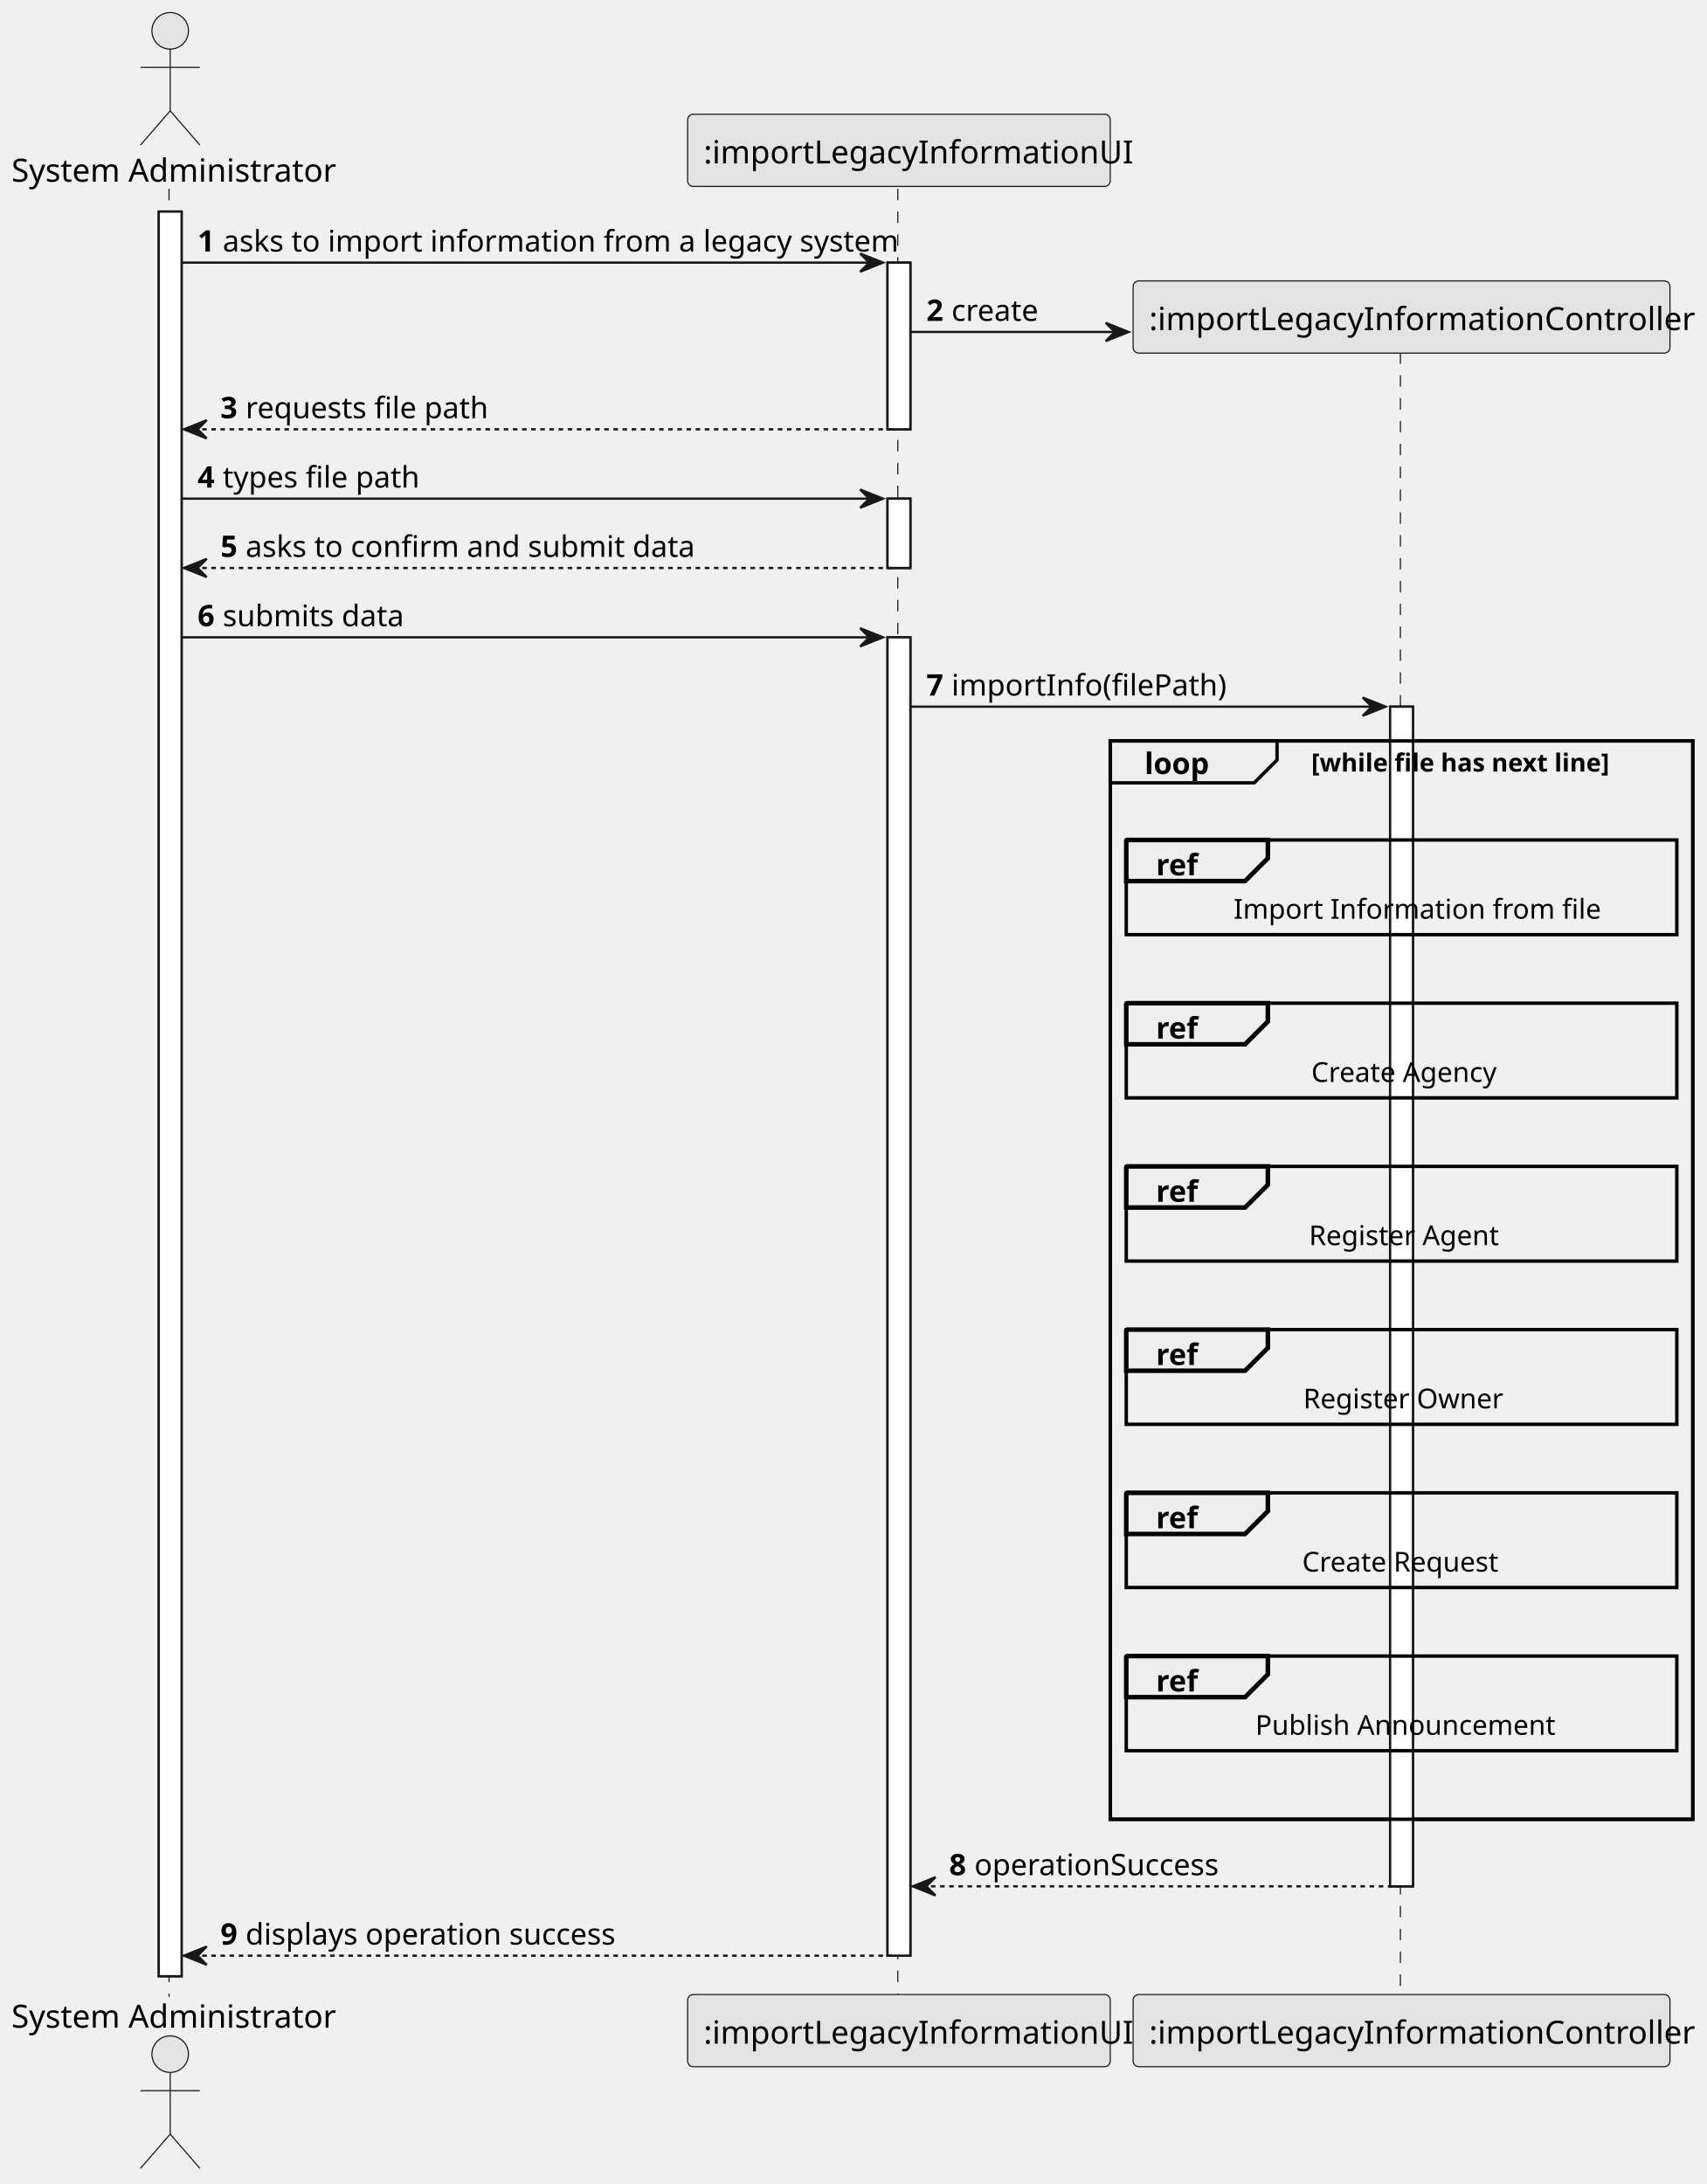
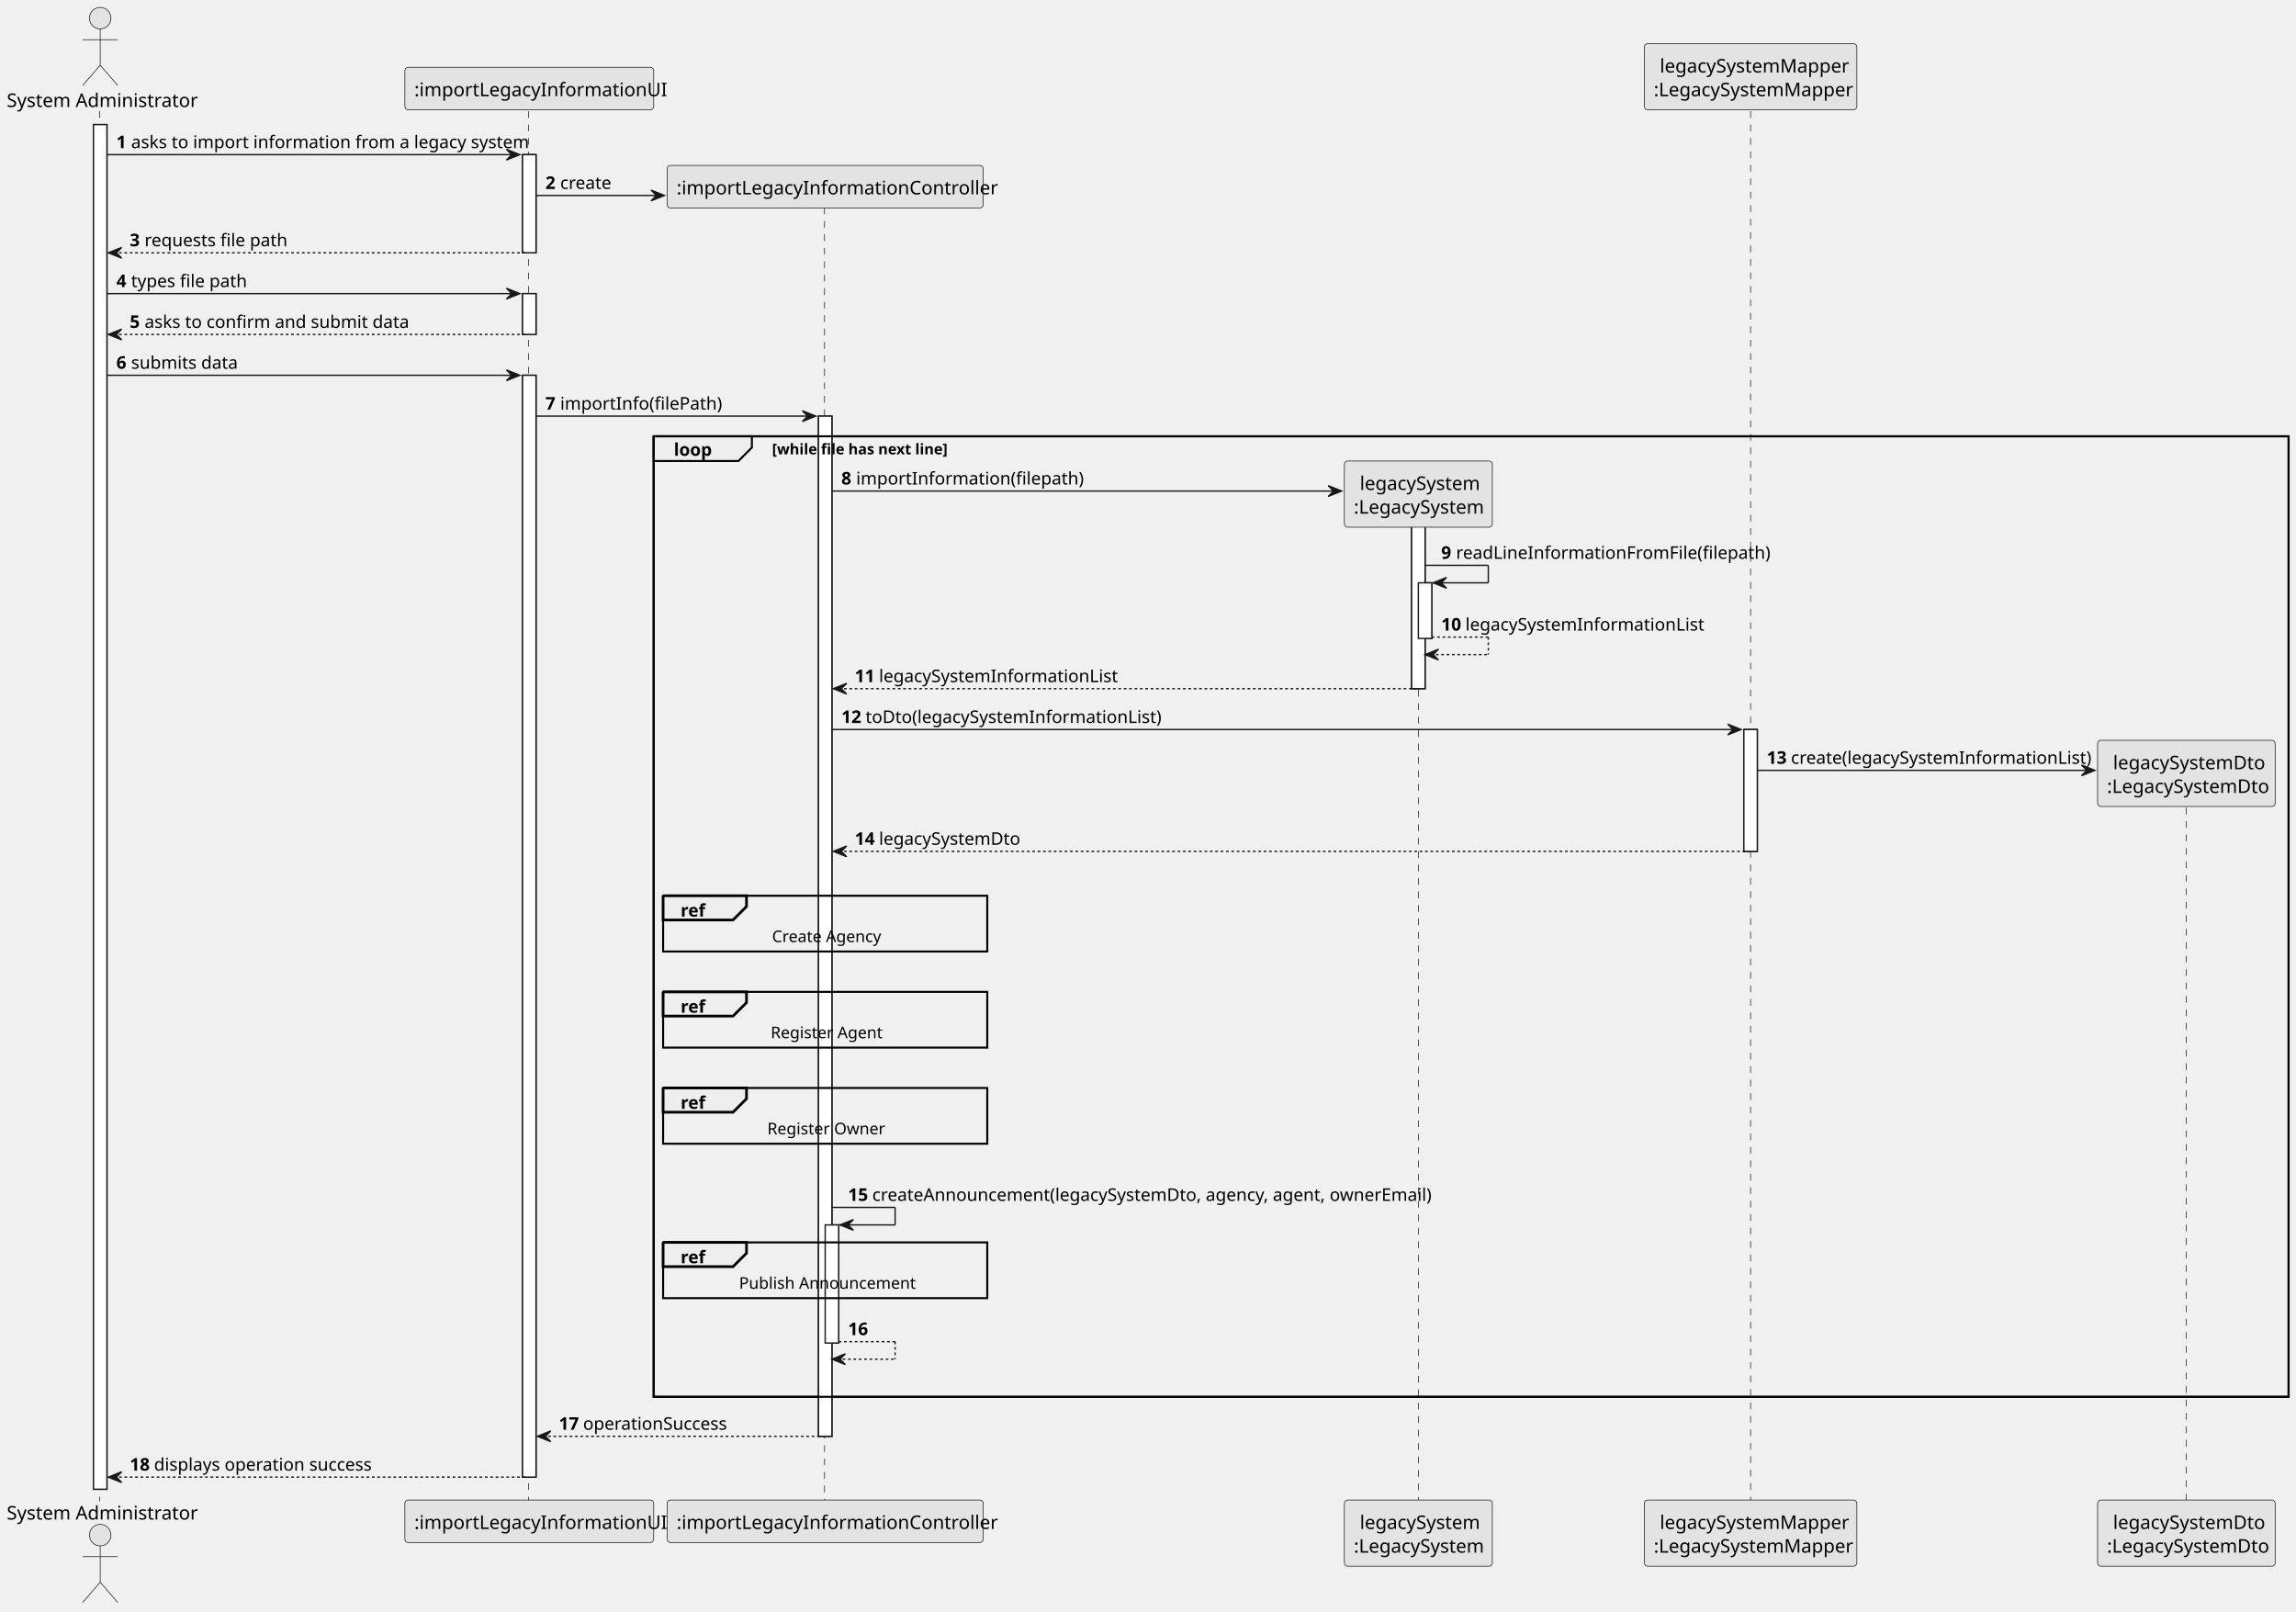
- <svg xmlns="http://www.w3.org/2000/svg" contentStyleType="text/css" height="956px" preserveAspectRatio="none" style="width:747px;height:956px;background:#FFFFFF;" version="1.1" viewBox="0 0 747 956" width="747px" zoomAndPan="magnify">
+ <svg xmlns="http://www.w3.org/2000/svg" contentStyleType="text/css" height="1198px" preserveAspectRatio="none" style="width:1707px;height:1198px;background:#FFFFFF;" version="1.1" viewBox="0 0 1707 1198" width="1707px" zoomAndPan="magnify">
  <defs />
  <g>
-     <rect fill="#FFFFFF" height="772.445" style="stroke:#181818;stroke-width:1.0;" width="10" x="69.5" y="92.609" />
+     <rect fill="#FFFFFF" height="1014.453" style="stroke:#181818;stroke-width:1.0;" width="10" x="69.5" y="92.609" />
    <rect fill="#FFFFFF" height="72.961" style="stroke:#181818;stroke-width:1.0;" width="10" x="388.5" y="114.961" />
    <rect fill="#FFFFFF" height="30.352" style="stroke:#181818;stroke-width:1.0;" width="10" x="388.5" y="218.273" />
-     <rect fill="#FFFFFF" height="577.078" style="stroke:#181818;stroke-width:1.0;" width="10" x="388.5" y="278.977" />
-     <rect fill="#FFFFFF" height="516.375" style="stroke:#181818;stroke-width:1.0;" width="10" x="608.5" y="309.328" />
-     <rect fill="none" height="472.023" style="stroke:#000000;stroke-width:1.5;" width="255" x="486" y="324.328" />
-     <line style="stroke:#181818;stroke-width:0.5;stroke-dasharray:5.0,5.0;" x1="74" x2="74" y1="82.609" y2="874.055" />
-     <line style="stroke:#181818;stroke-width:0.5;stroke-dasharray:5.0,5.0;" x1="393" x2="393" y1="82.609" y2="874.055" />
-     <line style="stroke:#181818;stroke-width:0.5;stroke-dasharray:5.0,5.0;" x1="613" x2="613" y1="154.266" y2="874.055" />
+     <rect fill="#FFFFFF" height="819.086" style="stroke:#181818;stroke-width:1.0;" width="10" x="388.5" y="278.977" />
+     <rect fill="#FFFFFF" height="758.383" style="stroke:#181818;stroke-width:1.0;" width="10" x="608.5" y="309.328" />
+     <rect fill="#FFFFFF" height="87.797" style="stroke:#181818;stroke-width:1.0;" width="10" x="613.5" y="910.562" />
+     <rect fill="#FFFFFF" height="136.922" style="stroke:#181818;stroke-width:1.0;" width="10" x="1049.5" y="375.031" />
+     <rect fill="#FFFFFF" height="41.352" style="stroke:#181818;stroke-width:1.0;" width="10" x="1054.5" y="433.25" />
+     <rect fill="#FFFFFF" height="90.57" style="stroke:#181818;stroke-width:1.0;" width="10" x="1296.5" y="542.305" />
+     <rect fill="none" height="714.031" style="stroke:#000000;stroke-width:1.5;" width="1215.5" x="486" y="324.328" />
+     <line style="stroke:#181818;stroke-width:0.5;stroke-dasharray:5.0,5.0;" x1="74" x2="74" y1="82.609" y2="1116.062" />
+     <line style="stroke:#181818;stroke-width:0.5;stroke-dasharray:5.0,5.0;" x1="393" x2="393" y1="82.609" y2="1116.062" />
+     <line style="stroke:#181818;stroke-width:0.5;stroke-dasharray:5.0,5.0;" x1="613" x2="613" y1="154.266" y2="1116.062" />
+     <line style="stroke:#181818;stroke-width:0.5;stroke-dasharray:5.0,5.0;" x1="1054.5" x2="1054.5" y1="382.789" y2="1116.062" />
+     <line style="stroke:#181818;stroke-width:0.5;stroke-dasharray:5.0,5.0;" x1="1301.5" x2="1301.5" y1="82.609" y2="1116.062" />
+     <line style="stroke:#181818;stroke-width:0.5;stroke-dasharray:5.0,5.0;" x1="1625.5" x2="1625.5" y1="590.414" y2="1116.062" />
    <text fill="#000000" font-family="sans-serif" font-size="14" lengthAdjust="spacing" textLength="133" x="5" y="79.533">System Administrator</text>
    <ellipse cx="74.5" cy="13.5" fill="#E3E3E3" rx="8" ry="8" style="stroke:#181818;stroke-width:0.5;" />
    <path d="M74.5,21.5 L74.5,48.5 M61.5,29.5 L87.5,29.5 M74.5,48.5 L61.5,63.5 M74.5,48.5 L87.5,63.5 " fill="none" style="stroke:#181818;stroke-width:0.5;" />
-     <text fill="#000000" font-family="sans-serif" font-size="14" lengthAdjust="spacing" textLength="133" x="5" y="887.588">System Administrator</text>
-     <ellipse cx="74.5" cy="899.164" fill="#E3E3E3" rx="8" ry="8" style="stroke:#181818;stroke-width:0.5;" />
-     <path d="M74.5,907.164 L74.5,934.164 M61.5,915.164 L87.5,915.164 M74.5,934.164 L61.5,949.164 M74.5,934.164 L87.5,949.164 " fill="none" style="stroke:#181818;stroke-width:0.5;" />
+     <text fill="#000000" font-family="sans-serif" font-size="14" lengthAdjust="spacing" textLength="133" x="5" y="1129.596">System Administrator</text>
+     <ellipse cx="74.5" cy="1141.172" fill="#E3E3E3" rx="8" ry="8" style="stroke:#181818;stroke-width:0.5;" />
+     <path d="M74.5,1149.172 L74.5,1176.172 M61.5,1157.172 L87.5,1157.172 M74.5,1176.172 L61.5,1191.172 M74.5,1176.172 L87.5,1191.172 " fill="none" style="stroke:#181818;stroke-width:0.5;" />
    <rect fill="#E3E3E3" height="31.609" rx="2.5" ry="2.5" style="stroke:#181818;stroke-width:0.5;" width="185" x="301" y="50" />
    <text fill="#000000" font-family="sans-serif" font-size="14" lengthAdjust="spacing" textLength="171" x="308" y="71.533">:importLegacyInformationUI</text>
-     <rect fill="#E3E3E3" height="31.609" rx="2.5" ry="2.5" style="stroke:#181818;stroke-width:0.5;" width="185" x="301" y="873.055" />
-     <text fill="#000000" font-family="sans-serif" font-size="14" lengthAdjust="spacing" textLength="171" x="308" y="894.588">:importLegacyInformationUI</text>
-     <rect fill="#E3E3E3" height="31.609" rx="2.5" ry="2.5" style="stroke:#181818;stroke-width:0.5;" width="235" x="496" y="873.055" />
-     <text fill="#000000" font-family="sans-serif" font-size="14" lengthAdjust="spacing" textLength="221" x="503" y="894.588">:importLegacyInformationController</text>
-     <rect fill="#FFFFFF" height="772.445" style="stroke:#181818;stroke-width:1.0;" width="10" x="69.5" y="92.609" />
+     <rect fill="#E3E3E3" height="31.609" rx="2.5" ry="2.5" style="stroke:#181818;stroke-width:0.5;" width="185" x="301" y="1115.062" />
+     <text fill="#000000" font-family="sans-serif" font-size="14" lengthAdjust="spacing" textLength="171" x="308" y="1136.596">:importLegacyInformationUI</text>
+     <rect fill="#E3E3E3" height="31.609" rx="2.5" ry="2.5" style="stroke:#181818;stroke-width:0.5;" width="235" x="496" y="1115.062" />
+     <text fill="#000000" font-family="sans-serif" font-size="14" lengthAdjust="spacing" textLength="221" x="503" y="1136.596">:importLegacyInformationController</text>
+     <rect fill="#E3E3E3" height="49.219" rx="2.5" ry="2.5" style="stroke:#181818;stroke-width:0.5;" width="110" x="999.5" y="1115.062" />
+     <text fill="#000000" font-family="sans-serif" font-size="14" lengthAdjust="spacing" textLength="87" x="1011" y="1136.596">legacySystem</text>
+     <text fill="#000000" font-family="sans-serif" font-size="14" lengthAdjust="spacing" textLength="96" x="1006.5" y="1154.205">:LegacySystem</text>
+     <rect fill="#E3E3E3" height="49.219" rx="2.5" ry="2.5" style="stroke:#181818;stroke-width:0.5;" width="158" x="1222.5" y="32.391" />
+     <text fill="#000000" font-family="sans-serif" font-size="14" lengthAdjust="spacing" textLength="135" x="1234" y="53.924">legacySystemMapper</text>
+     <text fill="#000000" font-family="sans-serif" font-size="14" lengthAdjust="spacing" textLength="144" x="1229.5" y="71.533">:LegacySystemMapper</text>
+     <rect fill="#E3E3E3" height="49.219" rx="2.5" ry="2.5" style="stroke:#181818;stroke-width:0.5;" width="158" x="1222.5" y="1115.062" />
+     <text fill="#000000" font-family="sans-serif" font-size="14" lengthAdjust="spacing" textLength="135" x="1234" y="1136.596">legacySystemMapper</text>
+     <text fill="#000000" font-family="sans-serif" font-size="14" lengthAdjust="spacing" textLength="144" x="1229.5" y="1154.205">:LegacySystemMapper</text>
+     <rect fill="#E3E3E3" height="49.219" rx="2.5" ry="2.5" style="stroke:#181818;stroke-width:0.5;" width="132" x="1559.5" y="1115.062" />
+     <text fill="#000000" font-family="sans-serif" font-size="14" lengthAdjust="spacing" textLength="109" x="1571" y="1136.596">legacySystemDto</text>
+     <text fill="#000000" font-family="sans-serif" font-size="14" lengthAdjust="spacing" textLength="118" x="1566.5" y="1154.205">:LegacySystemDto</text>
+     <rect fill="#FFFFFF" height="1014.453" style="stroke:#181818;stroke-width:1.0;" width="10" x="69.5" y="92.609" />
    <rect fill="#FFFFFF" height="72.961" style="stroke:#181818;stroke-width:1.0;" width="10" x="388.5" y="114.961" />
    <rect fill="#FFFFFF" height="30.352" style="stroke:#181818;stroke-width:1.0;" width="10" x="388.5" y="218.273" />
-     <rect fill="#FFFFFF" height="577.078" style="stroke:#181818;stroke-width:1.0;" width="10" x="388.5" y="278.977" />
-     <rect fill="#FFFFFF" height="516.375" style="stroke:#181818;stroke-width:1.0;" width="10" x="608.5" y="309.328" />
+     <rect fill="#FFFFFF" height="819.086" style="stroke:#181818;stroke-width:1.0;" width="10" x="388.5" y="278.977" />
+     <rect fill="#FFFFFF" height="758.383" style="stroke:#181818;stroke-width:1.0;" width="10" x="608.5" y="309.328" />
+     <rect fill="#FFFFFF" height="87.797" style="stroke:#181818;stroke-width:1.0;" width="10" x="613.5" y="910.562" />
+     <rect fill="#FFFFFF" height="136.922" style="stroke:#181818;stroke-width:1.0;" width="10" x="1049.5" y="375.031" />
+     <rect fill="#FFFFFF" height="41.352" style="stroke:#181818;stroke-width:1.0;" width="10" x="1054.5" y="433.25" />
+     <rect fill="#FFFFFF" height="90.57" style="stroke:#181818;stroke-width:1.0;" width="10" x="1296.5" y="542.305" />
    <polygon fill="#181818" points="376.5,110.961,386.5,114.961,376.5,118.961,380.5,114.961" style="stroke:#181818;stroke-width:1.0;" />
    <line style="stroke:#181818;stroke-width:1.0;" x1="79.5" x2="382.5" y1="114.961" y2="114.961" />
    <text fill="#000000" font-family="sans-serif" font-size="13" font-weight="bold" lengthAdjust="spacing" textLength="7" x="86.5" y="110.105">1</text>
    <text fill="#000000" font-family="sans-serif" font-size="13" lengthAdjust="spacing" textLength="279" x="97.5" y="110.105">asks to import information from a legacy system</text>
    <polygon fill="#181818" points="484,141.312,494,145.312,484,149.312,488,145.312" style="stroke:#181818;stroke-width:1.0;" />
    <line style="stroke:#181818;stroke-width:1.0;" x1="398.5" x2="490" y1="145.312" y2="145.312" />
    <text fill="#000000" font-family="sans-serif" font-size="13" font-weight="bold" lengthAdjust="spacing" textLength="7" x="405.5" y="140.456">2</text>
    <text fill="#000000" font-family="sans-serif" font-size="13" lengthAdjust="spacing" textLength="36" x="416.5" y="140.456">create</text>
    <rect fill="#E3E3E3" height="31.609" rx="2.5" ry="2.5" style="stroke:#181818;stroke-width:0.5;" width="235" x="496" y="122.961" />
    <text fill="#000000" font-family="sans-serif" font-size="14" lengthAdjust="spacing" textLength="221" x="503" y="144.494">:importLegacyInformationController</text>
    <polygon fill="#181818" points="90.5,183.922,80.5,187.922,90.5,191.922,86.5,187.922" style="stroke:#181818;stroke-width:1.0;" />
    <line style="stroke:#181818;stroke-width:1.0;stroke-dasharray:2.0,2.0;" x1="84.5" x2="392.5" y1="187.922" y2="187.922" />
    <text fill="#000000" font-family="sans-serif" font-size="13" font-weight="bold" lengthAdjust="spacing" textLength="7" x="96.5" y="183.065">3</text>
    <text fill="#000000" font-family="sans-serif" font-size="13" lengthAdjust="spacing" textLength="99" x="107.5" y="183.065">requests file path</text>
    <polygon fill="#181818" points="376.5,214.273,386.5,218.273,376.5,222.273,380.5,218.273" style="stroke:#181818;stroke-width:1.0;" />
    <line style="stroke:#181818;stroke-width:1.0;" x1="79.5" x2="382.5" y1="218.273" y2="218.273" />
    <text fill="#000000" font-family="sans-serif" font-size="13" font-weight="bold" lengthAdjust="spacing" textLength="7" x="86.5" y="213.417">4</text>
    <text fill="#000000" font-family="sans-serif" font-size="13" lengthAdjust="spacing" textLength="81" x="97.5" y="213.417">types file path</text>
    <polygon fill="#181818" points="90.5,244.625,80.5,248.625,90.5,252.625,86.5,248.625" style="stroke:#181818;stroke-width:1.0;" />
    <line style="stroke:#181818;stroke-width:1.0;stroke-dasharray:2.0,2.0;" x1="84.5" x2="392.5" y1="248.625" y2="248.625" />
    <text fill="#000000" font-family="sans-serif" font-size="13" font-weight="bold" lengthAdjust="spacing" textLength="7" x="96.5" y="243.769">5</text>
    <text fill="#000000" font-family="sans-serif" font-size="13" lengthAdjust="spacing" textLength="186" x="107.5" y="243.769">asks to confirm and submit data</text>
    <polygon fill="#181818" points="376.5,274.977,386.5,278.977,376.5,282.977,380.5,278.977" style="stroke:#181818;stroke-width:1.0;" />
    <line style="stroke:#181818;stroke-width:1.0;" x1="79.5" x2="382.5" y1="278.977" y2="278.977" />
    <text fill="#000000" font-family="sans-serif" font-size="13" font-weight="bold" lengthAdjust="spacing" textLength="7" x="86.5" y="274.12">6</text>
    <text fill="#000000" font-family="sans-serif" font-size="13" lengthAdjust="spacing" textLength="75" x="97.5" y="274.12">submits data</text>
    <polygon fill="#181818" points="596.5,305.328,606.5,309.328,596.5,313.328,600.5,309.328" style="stroke:#181818;stroke-width:1.0;" />
    <line style="stroke:#181818;stroke-width:1.0;" x1="398.5" x2="602.5" y1="309.328" y2="309.328" />
    <text fill="#000000" font-family="sans-serif" font-size="13" font-weight="bold" lengthAdjust="spacing" textLength="7" x="405.5" y="304.472">7</text>
    <text fill="#000000" font-family="sans-serif" font-size="13" lengthAdjust="spacing" textLength="107" x="416.5" y="304.472">importInfo(filePath)</text>
    <path d="M486,324.328 L559,324.328 L559,332.68 L549,342.68 L486,342.68 L486,324.328 " fill="#EEEEEE" style="stroke:#000000;stroke-width:1.5;" />
-     <rect fill="none" height="472.023" style="stroke:#000000;stroke-width:1.5;" width="255" x="486" y="324.328" />
+     <rect fill="none" height="714.031" style="stroke:#000000;stroke-width:1.5;" width="1215.5" x="486" y="324.328" />
    <text fill="#000000" font-family="sans-serif" font-size="13" font-weight="bold" lengthAdjust="spacing" textLength="28" x="501" y="338.823">loop</text>
    <text fill="#000000" font-family="sans-serif" font-size="11" font-weight="bold" lengthAdjust="spacing" textLength="131" x="574" y="337.747">[while file has next line]</text>
-     <rect fill="none" height="41.445" style="stroke:#000000;stroke-width:1.5;" width="241" x="493" y="367.68" />
-     <path d="M493,367.68 L555,367.68 L555,375.68 L545,385.68 L493,385.68 L493,367.68 " fill="#EEEEEE" style="stroke:#000000;stroke-width:2.0;" />
-     <text fill="#000000" font-family="sans-serif" font-size="13" font-weight="bold" lengthAdjust="spacing" textLength="17" x="506" y="383.175">ref</text>
-     <text fill="#000000" font-family="sans-serif" font-size="12" lengthAdjust="spacing" textLength="147" x="540" y="402.137">Import Information from file</text>
-     <rect fill="none" height="41.445" style="stroke:#000000;stroke-width:1.5;" width="241" x="493" y="439.125" />
-     <path d="M493,439.125 L555,439.125 L555,447.125 L545,457.125 L493,457.125 L493,439.125 " fill="#EEEEEE" style="stroke:#000000;stroke-width:2.0;" />
-     <text fill="#000000" font-family="sans-serif" font-size="13" font-weight="bold" lengthAdjust="spacing" textLength="17" x="506" y="454.62">ref</text>
-     <text fill="#000000" font-family="sans-serif" font-size="12" lengthAdjust="spacing" textLength="79" x="574" y="473.582">Create Agency</text>
-     <rect fill="none" height="41.445" style="stroke:#000000;stroke-width:1.5;" width="241" x="493" y="510.57" />
-     <path d="M493,510.57 L555,510.57 L555,518.57 L545,528.57 L493,528.57 L493,510.57 " fill="#EEEEEE" style="stroke:#000000;stroke-width:2.0;" />
-     <text fill="#000000" font-family="sans-serif" font-size="13" font-weight="bold" lengthAdjust="spacing" textLength="17" x="506" y="526.065">ref</text>
-     <text fill="#000000" font-family="sans-serif" font-size="12" lengthAdjust="spacing" textLength="81" x="573" y="545.027">Register Agent</text>
-     <rect fill="none" height="41.445" style="stroke:#000000;stroke-width:1.5;" width="241" x="493" y="582.016" />
-     <path d="M493,582.016 L555,582.016 L555,590.016 L545,600.016 L493,600.016 L493,582.016 " fill="#EEEEEE" style="stroke:#000000;stroke-width:2.0;" />
-     <text fill="#000000" font-family="sans-serif" font-size="13" font-weight="bold" lengthAdjust="spacing" textLength="17" x="506" y="597.511">ref</text>
-     <text fill="#000000" font-family="sans-serif" font-size="12" lengthAdjust="spacing" textLength="86" x="570.5" y="616.473">Register Owner</text>
-     <rect fill="none" height="41.445" style="stroke:#000000;stroke-width:1.5;" width="241" x="493" y="653.461" />
-     <path d="M493,653.461 L555,653.461 L555,661.461 L545,671.461 L493,671.461 L493,653.461 " fill="#EEEEEE" style="stroke:#000000;stroke-width:2.0;" />
-     <text fill="#000000" font-family="sans-serif" font-size="13" font-weight="bold" lengthAdjust="spacing" textLength="17" x="506" y="668.956">ref</text>
-     <text fill="#000000" font-family="sans-serif" font-size="12" lengthAdjust="spacing" textLength="87" x="570" y="687.918">Create Request</text>
-     <rect fill="none" height="41.445" style="stroke:#000000;stroke-width:1.5;" width="241" x="493" y="724.906" />
-     <path d="M493,724.906 L555,724.906 L555,732.906 L545,742.906 L493,742.906 L493,724.906 " fill="#EEEEEE" style="stroke:#000000;stroke-width:2.0;" />
-     <text fill="#000000" font-family="sans-serif" font-size="13" font-weight="bold" lengthAdjust="spacing" textLength="17" x="506" y="740.401">ref</text>
-     <text fill="#000000" font-family="sans-serif" font-size="12" lengthAdjust="spacing" textLength="128" x="549.5" y="759.363">Publish Announcement</text>
-     <polygon fill="#181818" points="409.5,821.703,399.5,825.703,409.5,829.703,405.5,825.703" style="stroke:#181818;stroke-width:1.0;" />
-     <line style="stroke:#181818;stroke-width:1.0;stroke-dasharray:2.0,2.0;" x1="403.5" x2="612.5" y1="825.703" y2="825.703" />
-     <text fill="#000000" font-family="sans-serif" font-size="13" font-weight="bold" lengthAdjust="spacing" textLength="7" x="415.5" y="820.847">8</text>
-     <text fill="#000000" font-family="sans-serif" font-size="13" lengthAdjust="spacing" textLength="104" x="426.5" y="820.847">operationSuccess</text>
-     <polygon fill="#181818" points="90.5,852.055,80.5,856.055,90.5,860.055,86.5,856.055" style="stroke:#181818;stroke-width:1.0;" />
-     <line style="stroke:#181818;stroke-width:1.0;stroke-dasharray:2.0,2.0;" x1="84.5" x2="392.5" y1="856.055" y2="856.055" />
-     <text fill="#000000" font-family="sans-serif" font-size="13" font-weight="bold" lengthAdjust="spacing" textLength="7" x="96.5" y="851.198">9</text>
-     <text fill="#000000" font-family="sans-serif" font-size="13" lengthAdjust="spacing" textLength="158" x="107.5" y="851.198">displays operation success</text>
+     <polygon fill="#181818" points="987.5,361.031,997.5,365.031,987.5,369.031,991.5,365.031" style="stroke:#181818;stroke-width:1.0;" />
+     <line style="stroke:#181818;stroke-width:1.0;" x1="618.5" x2="993.5" y1="365.031" y2="365.031" />
+     <text fill="#000000" font-family="sans-serif" font-size="13" font-weight="bold" lengthAdjust="spacing" textLength="7" x="625.5" y="360.175">8</text>
+     <text fill="#000000" font-family="sans-serif" font-size="13" lengthAdjust="spacing" textLength="148" x="636.5" y="360.175">importInformation(filepath)</text>
+     <rect fill="#E3E3E3" height="49.219" rx="2.5" ry="2.5" style="stroke:#181818;stroke-width:0.5;" width="110" x="999.5" y="342.68" />
+     <text fill="#000000" font-family="sans-serif" font-size="14" lengthAdjust="spacing" textLength="87" x="1011" y="364.213">legacySystem</text>
+     <text fill="#000000" font-family="sans-serif" font-size="14" lengthAdjust="spacing" textLength="96" x="1006.5" y="381.822">:LegacySystem</text>
+     <line style="stroke:#181818;stroke-width:1.0;" x1="1059.5" x2="1106.5" y1="420.25" y2="420.25" />
+     <line style="stroke:#181818;stroke-width:1.0;" x1="1106.5" x2="1106.5" y1="420.25" y2="433.25" />
+     <line style="stroke:#181818;stroke-width:1.0;" x1="1065.5" x2="1106.5" y1="433.25" y2="433.25" />
+     <polygon fill="#181818" points="1075.5,429.25,1065.5,433.25,1075.5,437.25,1071.5,433.25" style="stroke:#181818;stroke-width:1.0;" />
+     <text fill="#000000" font-family="sans-serif" font-size="13" font-weight="bold" lengthAdjust="spacing" textLength="7" x="1071.5" y="415.394">9</text>
+     <text fill="#000000" font-family="sans-serif" font-size="13" lengthAdjust="spacing" textLength="212" x="1082.5" y="415.394">readLineInformationFromFile(filepath)</text>
+     <line style="stroke:#181818;stroke-width:1.0;stroke-dasharray:2.0,2.0;" x1="1064.5" x2="1106.5" y1="473.602" y2="473.602" />
+     <line style="stroke:#181818;stroke-width:1.0;stroke-dasharray:2.0,2.0;" x1="1106.5" x2="1106.5" y1="473.602" y2="486.602" />
+     <line style="stroke:#181818;stroke-width:1.0;stroke-dasharray:2.0,2.0;" x1="1059.5" x2="1106.5" y1="486.602" y2="486.602" />
+     <polygon fill="#181818" points="1069.5,482.602,1059.5,486.602,1069.5,490.602,1065.5,486.602" style="stroke:#181818;stroke-width:1.0;" />
+     <text fill="#000000" font-family="sans-serif" font-size="13" font-weight="bold" lengthAdjust="spacing" textLength="14" x="1071.5" y="468.745">10</text>
+     <text fill="#000000" font-family="sans-serif" font-size="13" lengthAdjust="spacing" textLength="167" x="1089.5" y="468.745">legacySystemInformationList</text>
+     <polygon fill="#181818" points="629.5,507.953,619.5,511.953,629.5,515.953,625.5,511.953" style="stroke:#181818;stroke-width:1.0;" />
+     <line style="stroke:#181818;stroke-width:1.0;stroke-dasharray:2.0,2.0;" x1="623.5" x2="1053.5" y1="511.953" y2="511.953" />
+     <text fill="#000000" font-family="sans-serif" font-size="13" font-weight="bold" lengthAdjust="spacing" textLength="14" x="635.5" y="507.097">11</text>
+     <text fill="#000000" font-family="sans-serif" font-size="13" lengthAdjust="spacing" textLength="167" x="653.5" y="507.097">legacySystemInformationList</text>
+     <polygon fill="#181818" points="1284.5,538.305,1294.5,542.305,1284.5,546.305,1288.5,542.305" style="stroke:#181818;stroke-width:1.0;" />
+     <line style="stroke:#181818;stroke-width:1.0;" x1="618.5" x2="1290.5" y1="542.305" y2="542.305" />
+     <text fill="#000000" font-family="sans-serif" font-size="13" font-weight="bold" lengthAdjust="spacing" textLength="14" x="625.5" y="537.448">12</text>
+     <text fill="#000000" font-family="sans-serif" font-size="13" lengthAdjust="spacing" textLength="206" x="643.5" y="537.448">toDto(legacySystemInformationList)</text>
+     <polygon fill="#181818" points="1547.5,568.656,1557.5,572.656,1547.5,576.656,1551.5,572.656" style="stroke:#181818;stroke-width:1.0;" />
+     <line style="stroke:#181818;stroke-width:1.0;" x1="1306.5" x2="1553.5" y1="572.656" y2="572.656" />
+     <text fill="#000000" font-family="sans-serif" font-size="13" font-weight="bold" lengthAdjust="spacing" textLength="14" x="1313.5" y="567.8">13</text>
+     <text fill="#000000" font-family="sans-serif" font-size="13" lengthAdjust="spacing" textLength="211" x="1331.5" y="567.8">create(legacySystemInformationList)</text>
+     <rect fill="#E3E3E3" height="49.219" rx="2.5" ry="2.5" style="stroke:#181818;stroke-width:0.5;" width="132" x="1559.5" y="550.305" />
+     <text fill="#000000" font-family="sans-serif" font-size="14" lengthAdjust="spacing" textLength="109" x="1571" y="571.838">legacySystemDto</text>
+     <text fill="#000000" font-family="sans-serif" font-size="14" lengthAdjust="spacing" textLength="118" x="1566.5" y="589.447">:LegacySystemDto</text>
+     <polygon fill="#181818" points="629.5,628.875,619.5,632.875,629.5,636.875,625.5,632.875" style="stroke:#181818;stroke-width:1.0;" />
+     <line style="stroke:#181818;stroke-width:1.0;stroke-dasharray:2.0,2.0;" x1="623.5" x2="1300.5" y1="632.875" y2="632.875" />
+     <text fill="#000000" font-family="sans-serif" font-size="13" font-weight="bold" lengthAdjust="spacing" textLength="14" x="635.5" y="628.019">14</text>
+     <text fill="#000000" font-family="sans-serif" font-size="13" lengthAdjust="spacing" textLength="103" x="653.5" y="628.019">legacySystemDto</text>
+     <rect fill="none" height="41.445" style="stroke:#000000;stroke-width:1.5;" width="241" x="493" y="665.875" />
+     <path d="M493,665.875 L555,665.875 L555,673.875 L545,683.875 L493,683.875 L493,665.875 " fill="#EEEEEE" style="stroke:#000000;stroke-width:2.0;" />
+     <text fill="#000000" font-family="sans-serif" font-size="13" font-weight="bold" lengthAdjust="spacing" textLength="17" x="506" y="681.37">ref</text>
+     <text fill="#000000" font-family="sans-serif" font-size="12" lengthAdjust="spacing" textLength="79" x="574" y="700.332">Create Agency</text>
+     <rect fill="none" height="41.445" style="stroke:#000000;stroke-width:1.5;" width="241" x="493" y="737.32" />
+     <path d="M493,737.32 L555,737.32 L555,745.32 L545,755.32 L493,755.32 L493,737.32 " fill="#EEEEEE" style="stroke:#000000;stroke-width:2.0;" />
+     <text fill="#000000" font-family="sans-serif" font-size="13" font-weight="bold" lengthAdjust="spacing" textLength="17" x="506" y="752.815">ref</text>
+     <text fill="#000000" font-family="sans-serif" font-size="12" lengthAdjust="spacing" textLength="81" x="573" y="771.777">Register Agent</text>
+     <rect fill="none" height="41.445" style="stroke:#000000;stroke-width:1.5;" width="241" x="493" y="808.766" />
+     <path d="M493,808.766 L555,808.766 L555,816.766 L545,826.766 L493,826.766 L493,808.766 " fill="#EEEEEE" style="stroke:#000000;stroke-width:2.0;" />
+     <text fill="#000000" font-family="sans-serif" font-size="13" font-weight="bold" lengthAdjust="spacing" textLength="17" x="506" y="824.261">ref</text>
+     <text fill="#000000" font-family="sans-serif" font-size="12" lengthAdjust="spacing" textLength="86" x="570.5" y="843.223">Register Owner</text>
+     <line style="stroke:#181818;stroke-width:1.0;" x1="618.5" x2="665.5" y1="897.562" y2="897.562" />
+     <line style="stroke:#181818;stroke-width:1.0;" x1="665.5" x2="665.5" y1="897.562" y2="910.562" />
+     <line style="stroke:#181818;stroke-width:1.0;" x1="624.5" x2="665.5" y1="910.562" y2="910.562" />
+     <polygon fill="#181818" points="634.5,906.562,624.5,910.562,634.5,914.562,630.5,910.562" style="stroke:#181818;stroke-width:1.0;" />
+     <text fill="#000000" font-family="sans-serif" font-size="13" font-weight="bold" lengthAdjust="spacing" textLength="14" x="630.5" y="892.706">15</text>
+     <text fill="#000000" font-family="sans-serif" font-size="13" lengthAdjust="spacing" textLength="399" x="648.5" y="892.706">createAnnouncement(legacySystemDto, agency, agent, ownerEmail)</text>
+     <rect fill="none" height="41.445" style="stroke:#000000;stroke-width:1.5;" width="241" x="493" y="923.562" />
+     <path d="M493,923.562 L555,923.562 L555,931.562 L545,941.562 L493,941.562 L493,923.562 " fill="#EEEEEE" style="stroke:#000000;stroke-width:2.0;" />
+     <text fill="#000000" font-family="sans-serif" font-size="13" font-weight="bold" lengthAdjust="spacing" textLength="17" x="506" y="939.058">ref</text>
+     <text fill="#000000" font-family="sans-serif" font-size="12" lengthAdjust="spacing" textLength="128" x="549.5" y="958.019">Publish Announcement</text>
+     <line style="stroke:#181818;stroke-width:1.0;stroke-dasharray:2.0,2.0;" x1="623.5" x2="665.5" y1="997.359" y2="997.359" />
+     <line style="stroke:#181818;stroke-width:1.0;stroke-dasharray:2.0,2.0;" x1="665.5" x2="665.5" y1="997.359" y2="1010.359" />
+     <line style="stroke:#181818;stroke-width:1.0;stroke-dasharray:2.0,2.0;" x1="618.5" x2="665.5" y1="1010.359" y2="1010.359" />
+     <polygon fill="#181818" points="628.5,1006.359,618.5,1010.359,628.5,1014.359,624.5,1010.359" style="stroke:#181818;stroke-width:1.0;" />
+     <text fill="#000000" font-family="sans-serif" font-size="13" font-weight="bold" lengthAdjust="spacing" textLength="14" x="630.5" y="992.503">16</text>
+     <text fill="#000000" font-family="sans-serif" font-size="13" lengthAdjust="spacing" textLength="4" x="648.5" y="992.503"> </text>
+     <polygon fill="#181818" points="409.5,1063.711,399.5,1067.711,409.5,1071.711,405.5,1067.711" style="stroke:#181818;stroke-width:1.0;" />
+     <line style="stroke:#181818;stroke-width:1.0;stroke-dasharray:2.0,2.0;" x1="403.5" x2="612.5" y1="1067.711" y2="1067.711" />
+     <text fill="#000000" font-family="sans-serif" font-size="13" font-weight="bold" lengthAdjust="spacing" textLength="14" x="415.5" y="1062.854">17</text>
+     <text fill="#000000" font-family="sans-serif" font-size="13" lengthAdjust="spacing" textLength="104" x="433.5" y="1062.854">operationSuccess</text>
+     <polygon fill="#181818" points="90.5,1094.062,80.5,1098.062,90.5,1102.062,86.5,1098.062" style="stroke:#181818;stroke-width:1.0;" />
+     <line style="stroke:#181818;stroke-width:1.0;stroke-dasharray:2.0,2.0;" x1="84.5" x2="392.5" y1="1098.062" y2="1098.062" />
+     <text fill="#000000" font-family="sans-serif" font-size="13" font-weight="bold" lengthAdjust="spacing" textLength="14" x="96.5" y="1093.206">18</text>
+     <text fill="#000000" font-family="sans-serif" font-size="13" lengthAdjust="spacing" textLength="158" x="114.5" y="1093.206">displays operation success</text>
  </g>
</svg>
